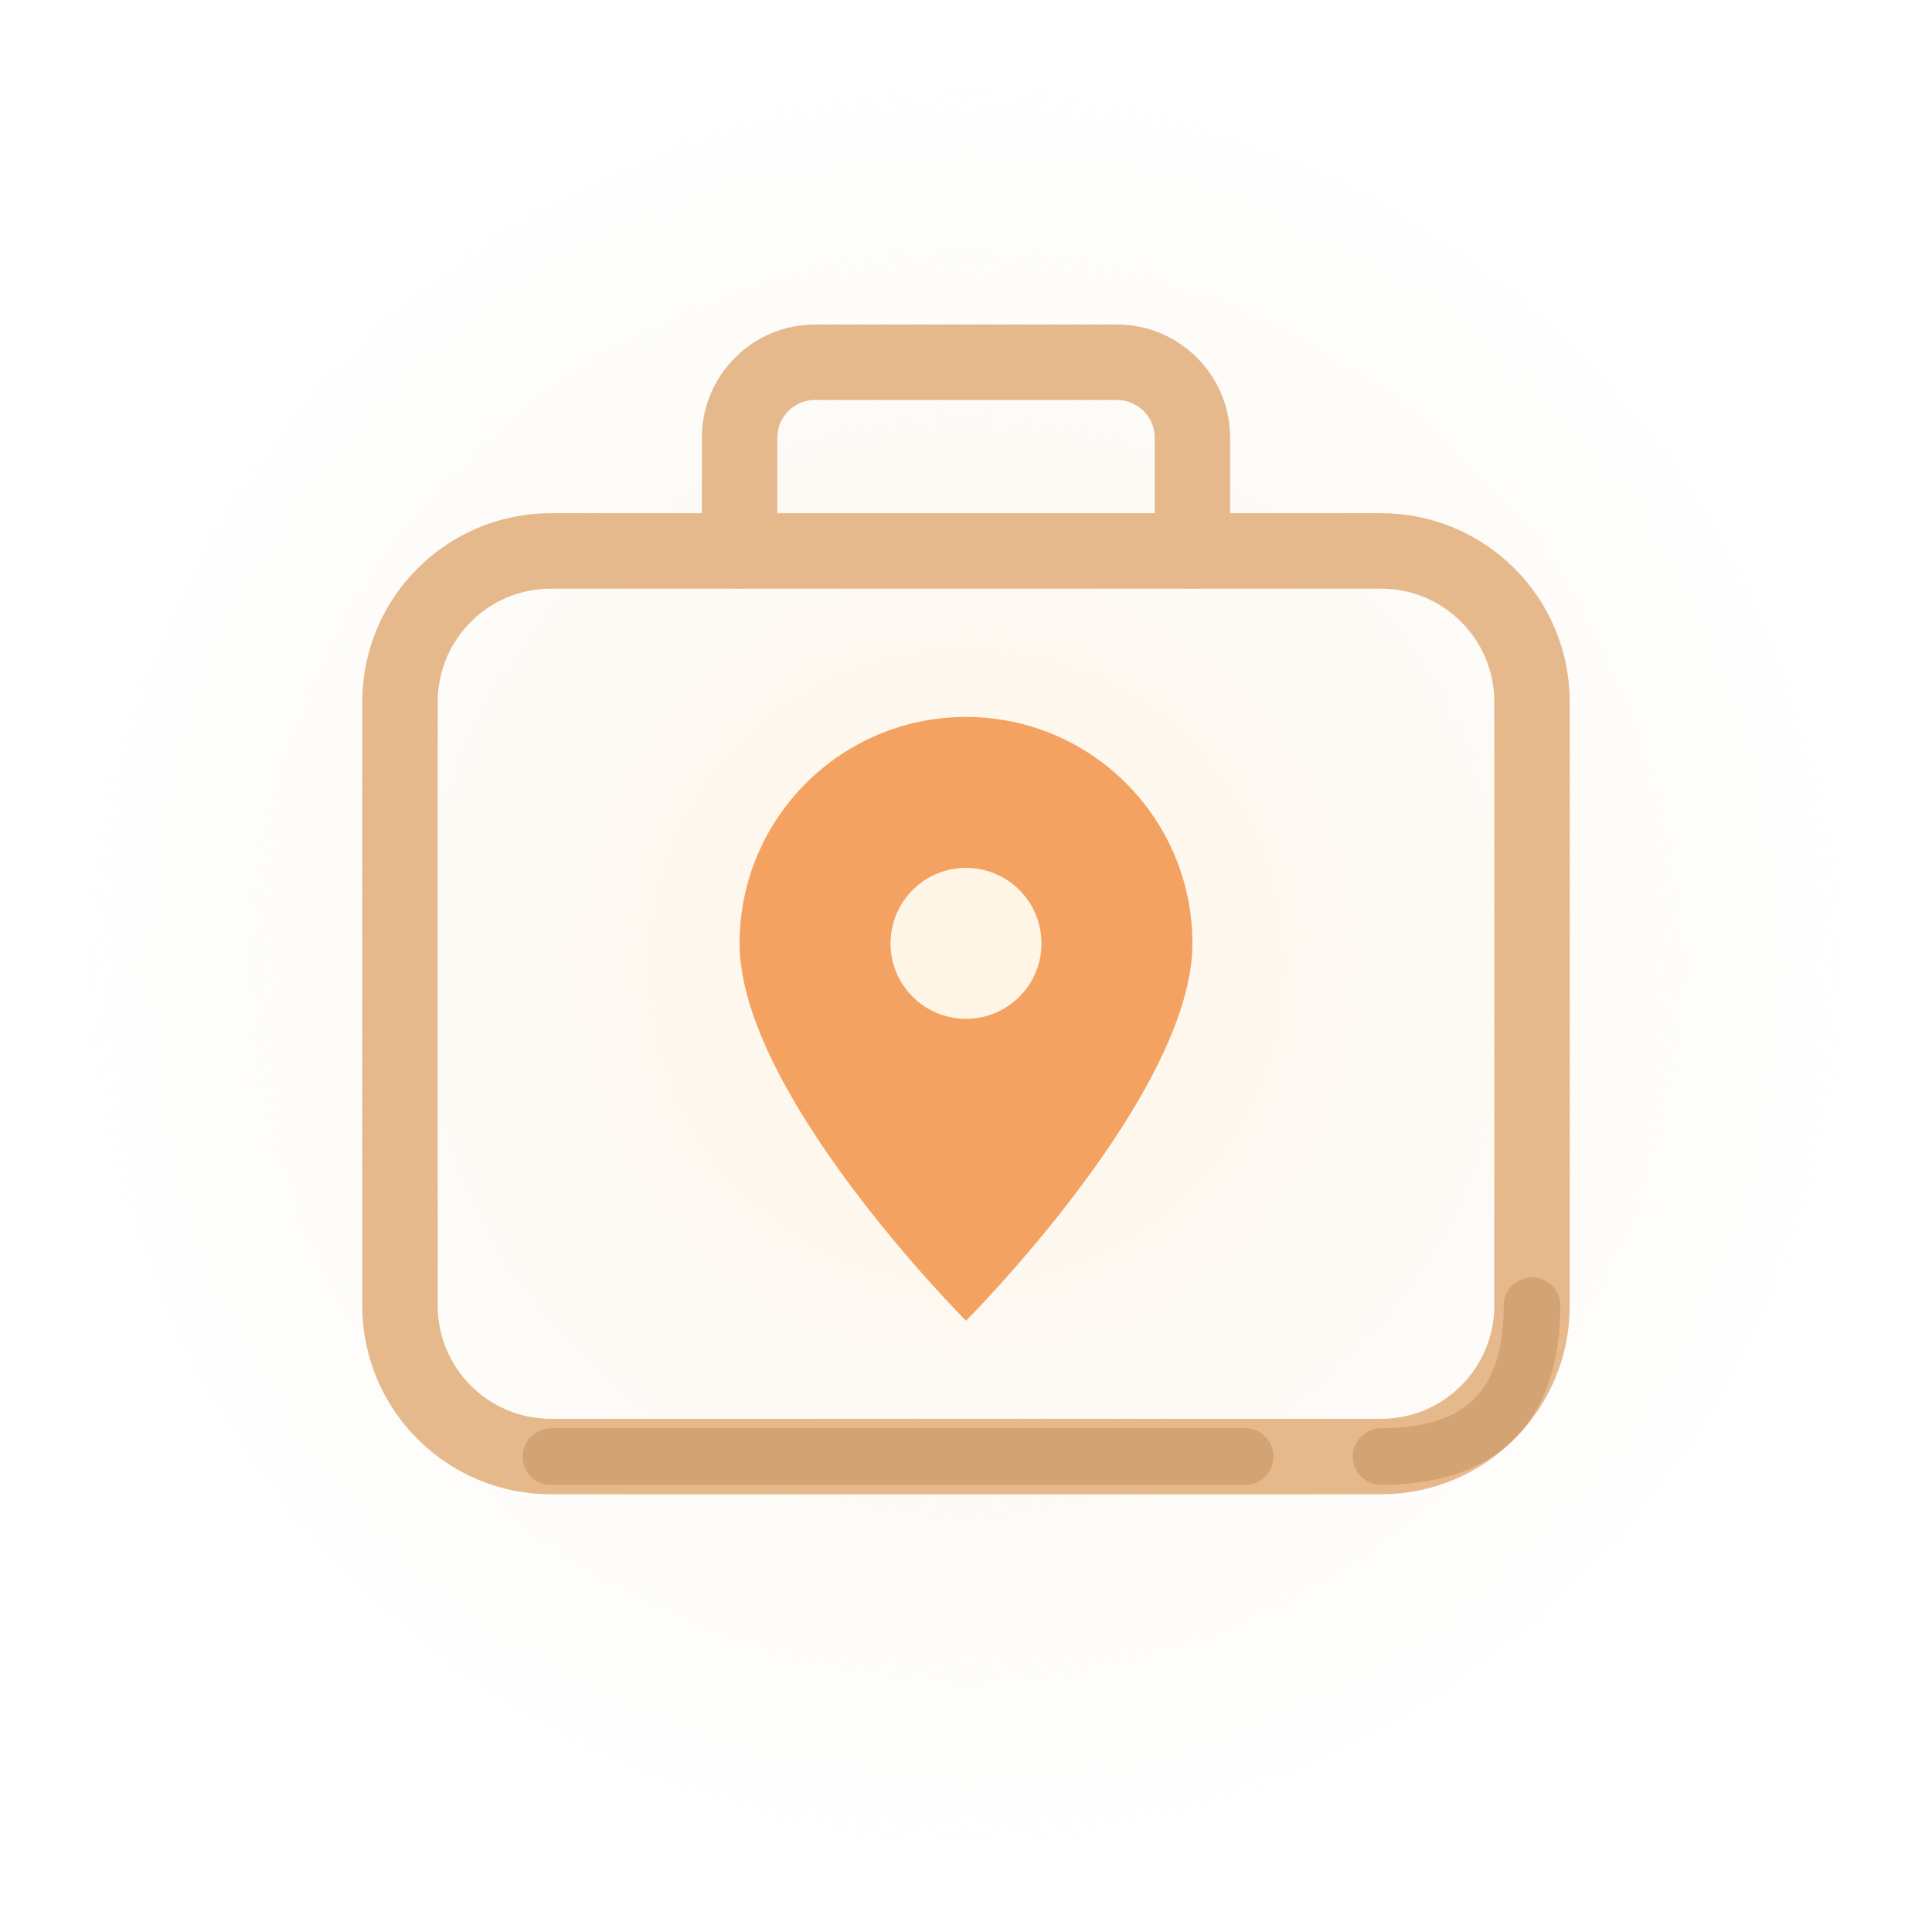
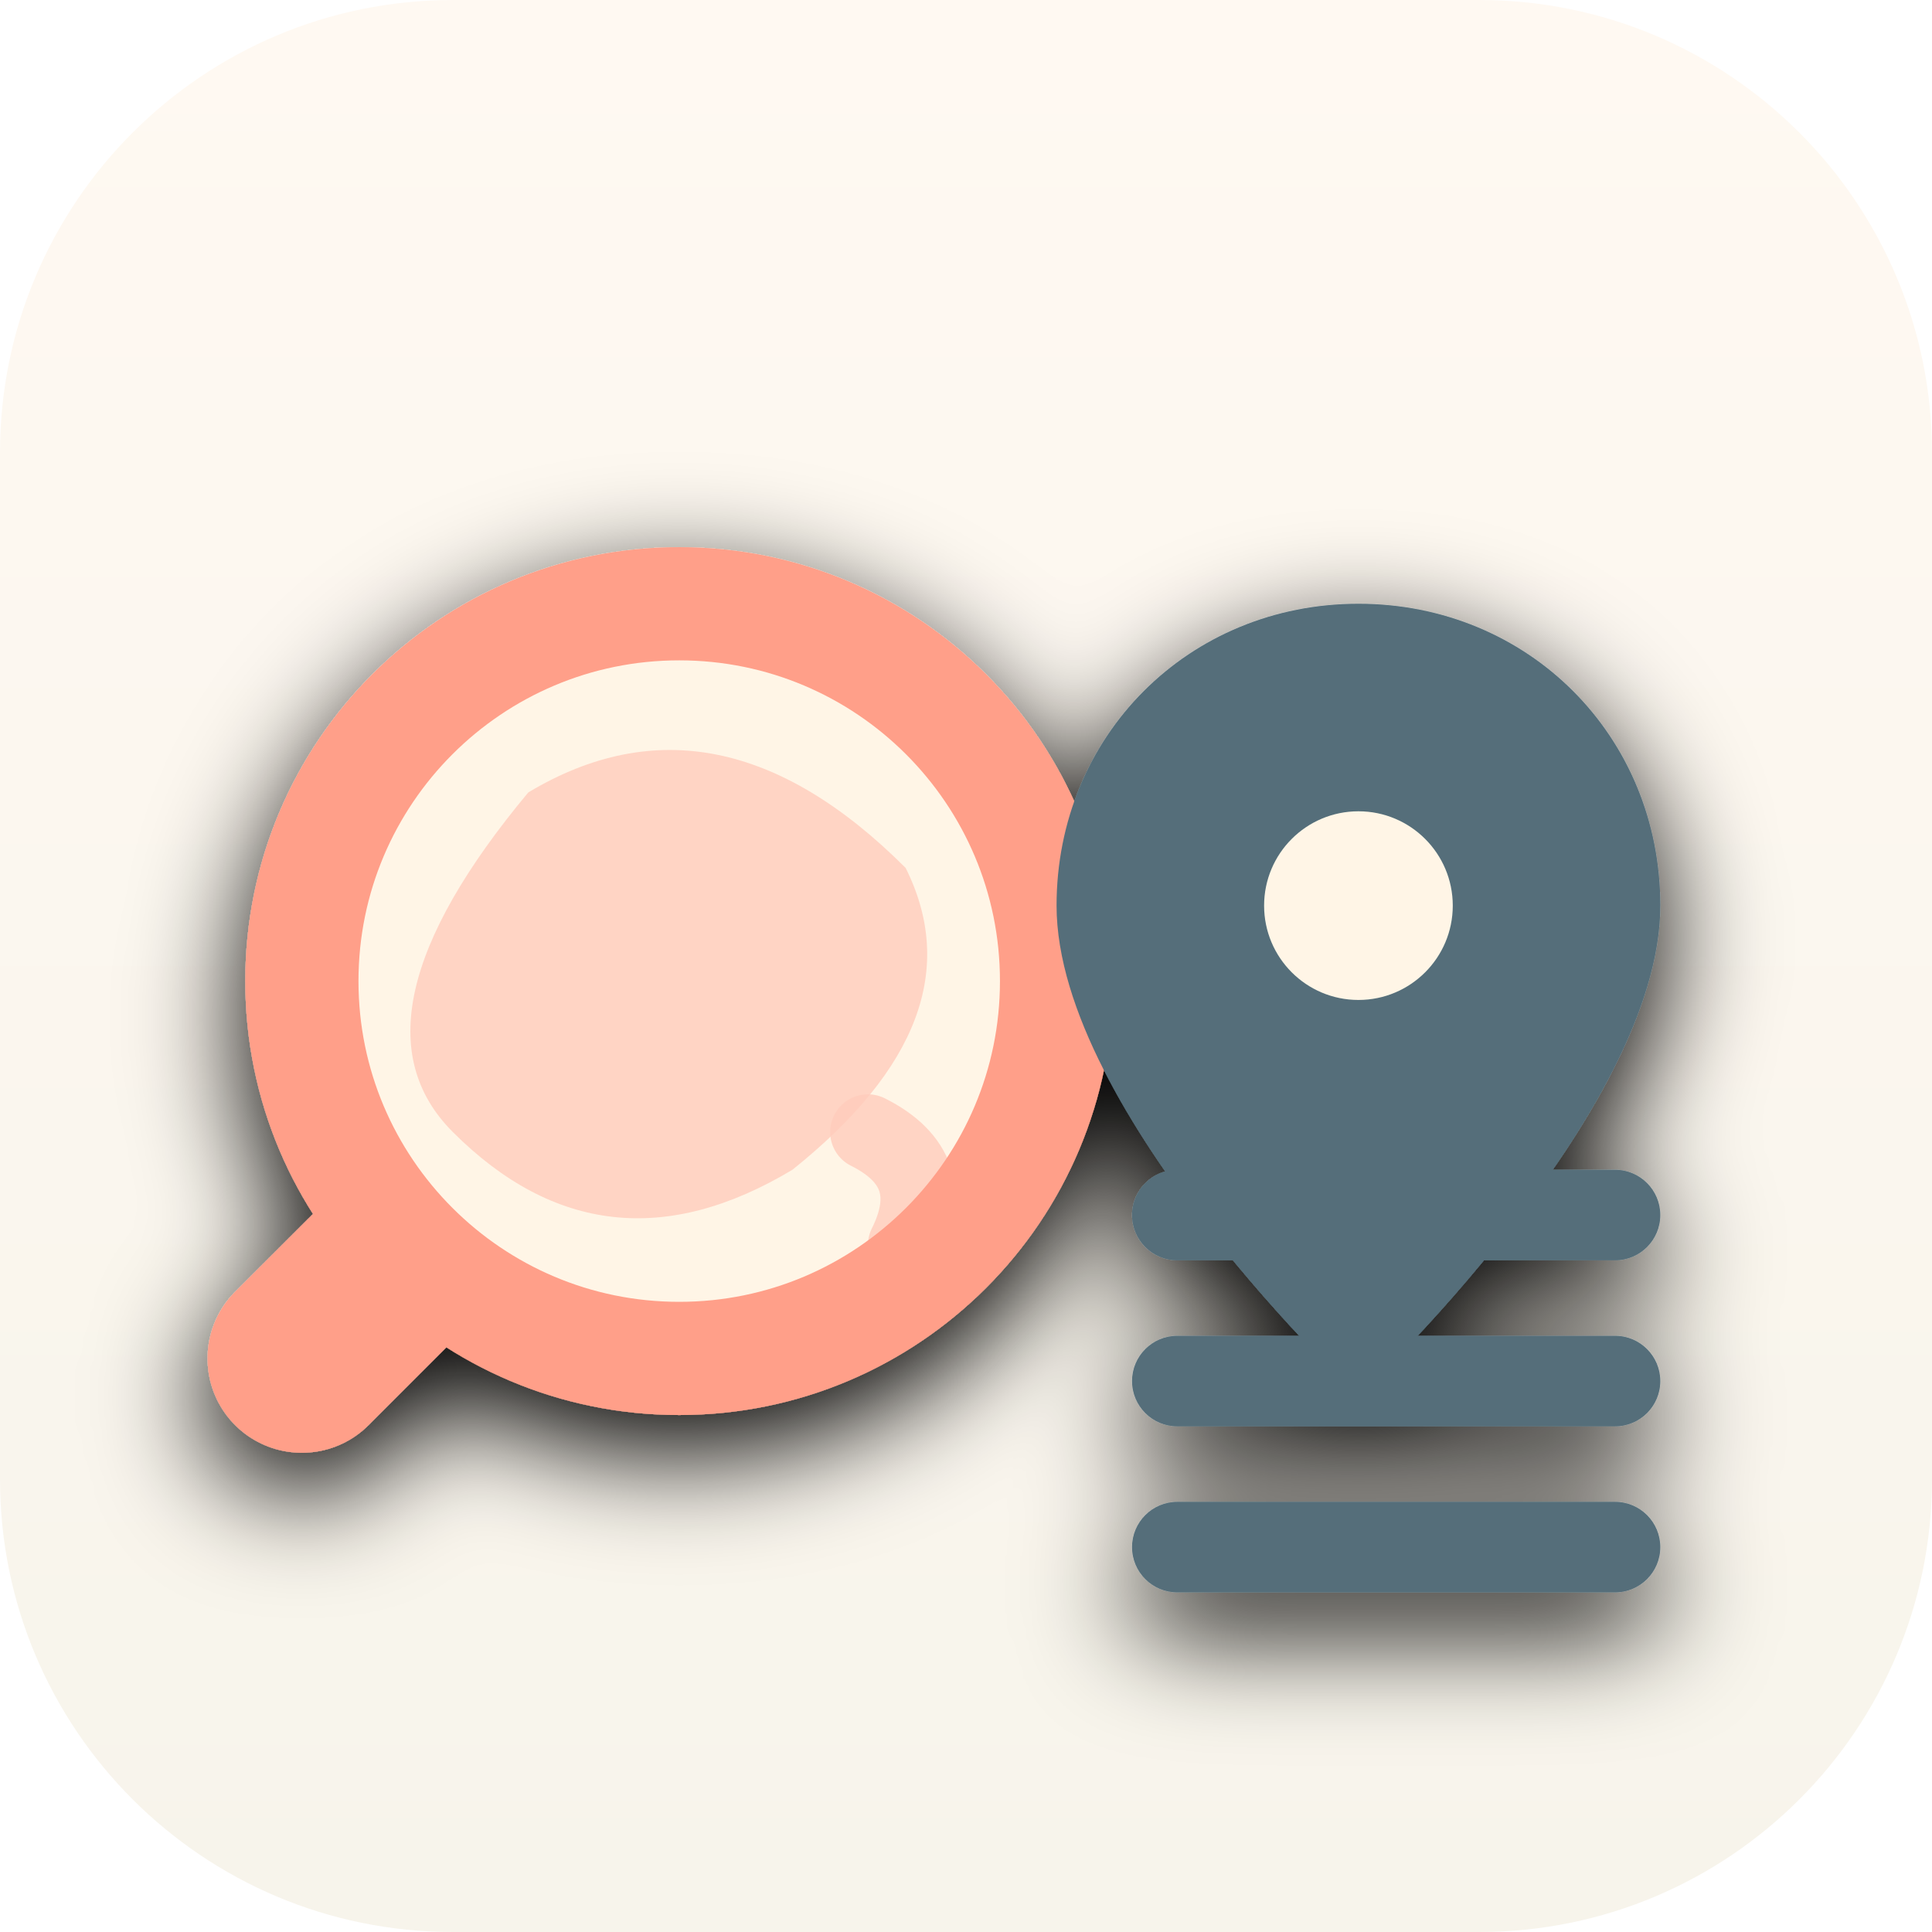
<svg xmlns="http://www.w3.org/2000/svg" viewBox="0 0 512 512">
  <defs>
-     <radialGradient id="glow" cx="50%" cy="50%" r="50%" fx="50%" fy="50%">
-       <stop offset="0%" style="stop-color:#FFF5E6;stop-opacity:1" />
-       <stop offset="100%" style="stop-color:#F7F4EB;stop-opacity:0" />
-     </radialGradient>
-     <filter id="blur">
-       <feGaussianBlur in="SourceGraphic" stdDeviation="10" />
+     <filter id="soft-shadow" x="-50%" y="-50%" width="200%" height="200%">
+       <feGaussianBlur in="SourceAlpha" stdDeviation="15" result="blur" />
+       <feOffset in="blur" dx="0" dy="10" result="offsetBlur" />
+       <feComponentTransfer>
+         <feFuncA type="linear" slope="0.3" />
+       </feComponentTransfer>
+       <feMerge>
+         <feMergeNode in="offsetBlur" />
+         <feMergeNode in="SourceGraphic" />
+       </feMerge>
    </filter>
+     <linearGradient id="bg-grad" x1="0" y1="0" x2="0" y2="1">
+       <stop offset="0%" stop-color="#FFF9F2" />
+       <stop offset="100%" stop-color="#F7F4EB" />
+     </linearGradient>
  </defs>
-   <circle cx="256" cy="256" r="240" fill="url(#glow)" />
-   <rect x="106" y="146" width="300" height="240" rx="40" ry="40" fill="none" stroke="#E6B98D" stroke-width="20" />
-   <path d="M196 146 V 116 A 20 20 0 0 1 216 96 H 296 A 20 20 0 0 1 316 116 V 146" fill="none" stroke="#E6B98D" stroke-width="20" stroke-linecap="round" />
-   <path d="M 366 386 Q 406 386 406 346" fill="none" stroke="#D4A373" stroke-width="15" stroke-linecap="round" />
-   <path d="M 330 386 H 146" fill="none" stroke="#D4A373" stroke-width="15" stroke-linecap="round" />
-   <path d="M256 190 A 60 60 0 0 0 196 250 C 196 290 256 350 256 350 C 256 350 316 290 316 250 A 60 60 0 0 0 256 190 Z" fill="#F4A261" />
-   <circle cx="256" cy="250" r="20" fill="#FFF5E6" />
+   <rect width="512" height="512" rx="120" fill="url(#bg-grad)" />
+   <g filter="url(#soft-shadow)">
+     <g transform="translate(180, 260)">
+       <path d="M -60 60 L -100 100" stroke="#FF9F89" stroke-width="50" stroke-linecap="round" />
+       <circle cx="0" cy="0" r="100" fill="#FFF5E6" />
+       <path d="M -40 -50 Q 10 -80 60 -30 Q 80 10 30 50 Q -20 80 -60 40 Q -90 10 -40 -50 Z" fill="#FFCCBC" opacity="0.8" />
+       <path d="M 50 40 Q 70 50 60 70" stroke="#FFCCBC" stroke-width="20" stroke-linecap="round" fill="none" opacity="0.8" />
+       <circle cx="0" cy="0" r="100" fill="none" stroke="#FF9F89" stroke-width="30" />
+     </g>
+     <g transform="translate(300, 310)">
+       <rect x="0" y="0" width="140" height="24" rx="12" fill="#546E7A" />
+       <rect x="0" y="44" width="140" height="24" rx="12" fill="#546E7A" />
+       <rect x="0" y="88" width="140" height="24" rx="12" fill="#546E7A" />
+     </g>
+     <g transform="translate(360, 160)">
+       <path d="M 0 0 C -45 0 -80 35 -80 80 C -80 135 0 210 0 210 C 0 210 80 135 80 80 C 80 35 45 0 0 0 Z" fill="#546E7A" />
+       <circle cx="0" cy="80" r="25" fill="#FFF5E6" />
+     </g>
+   </g>
</svg>
